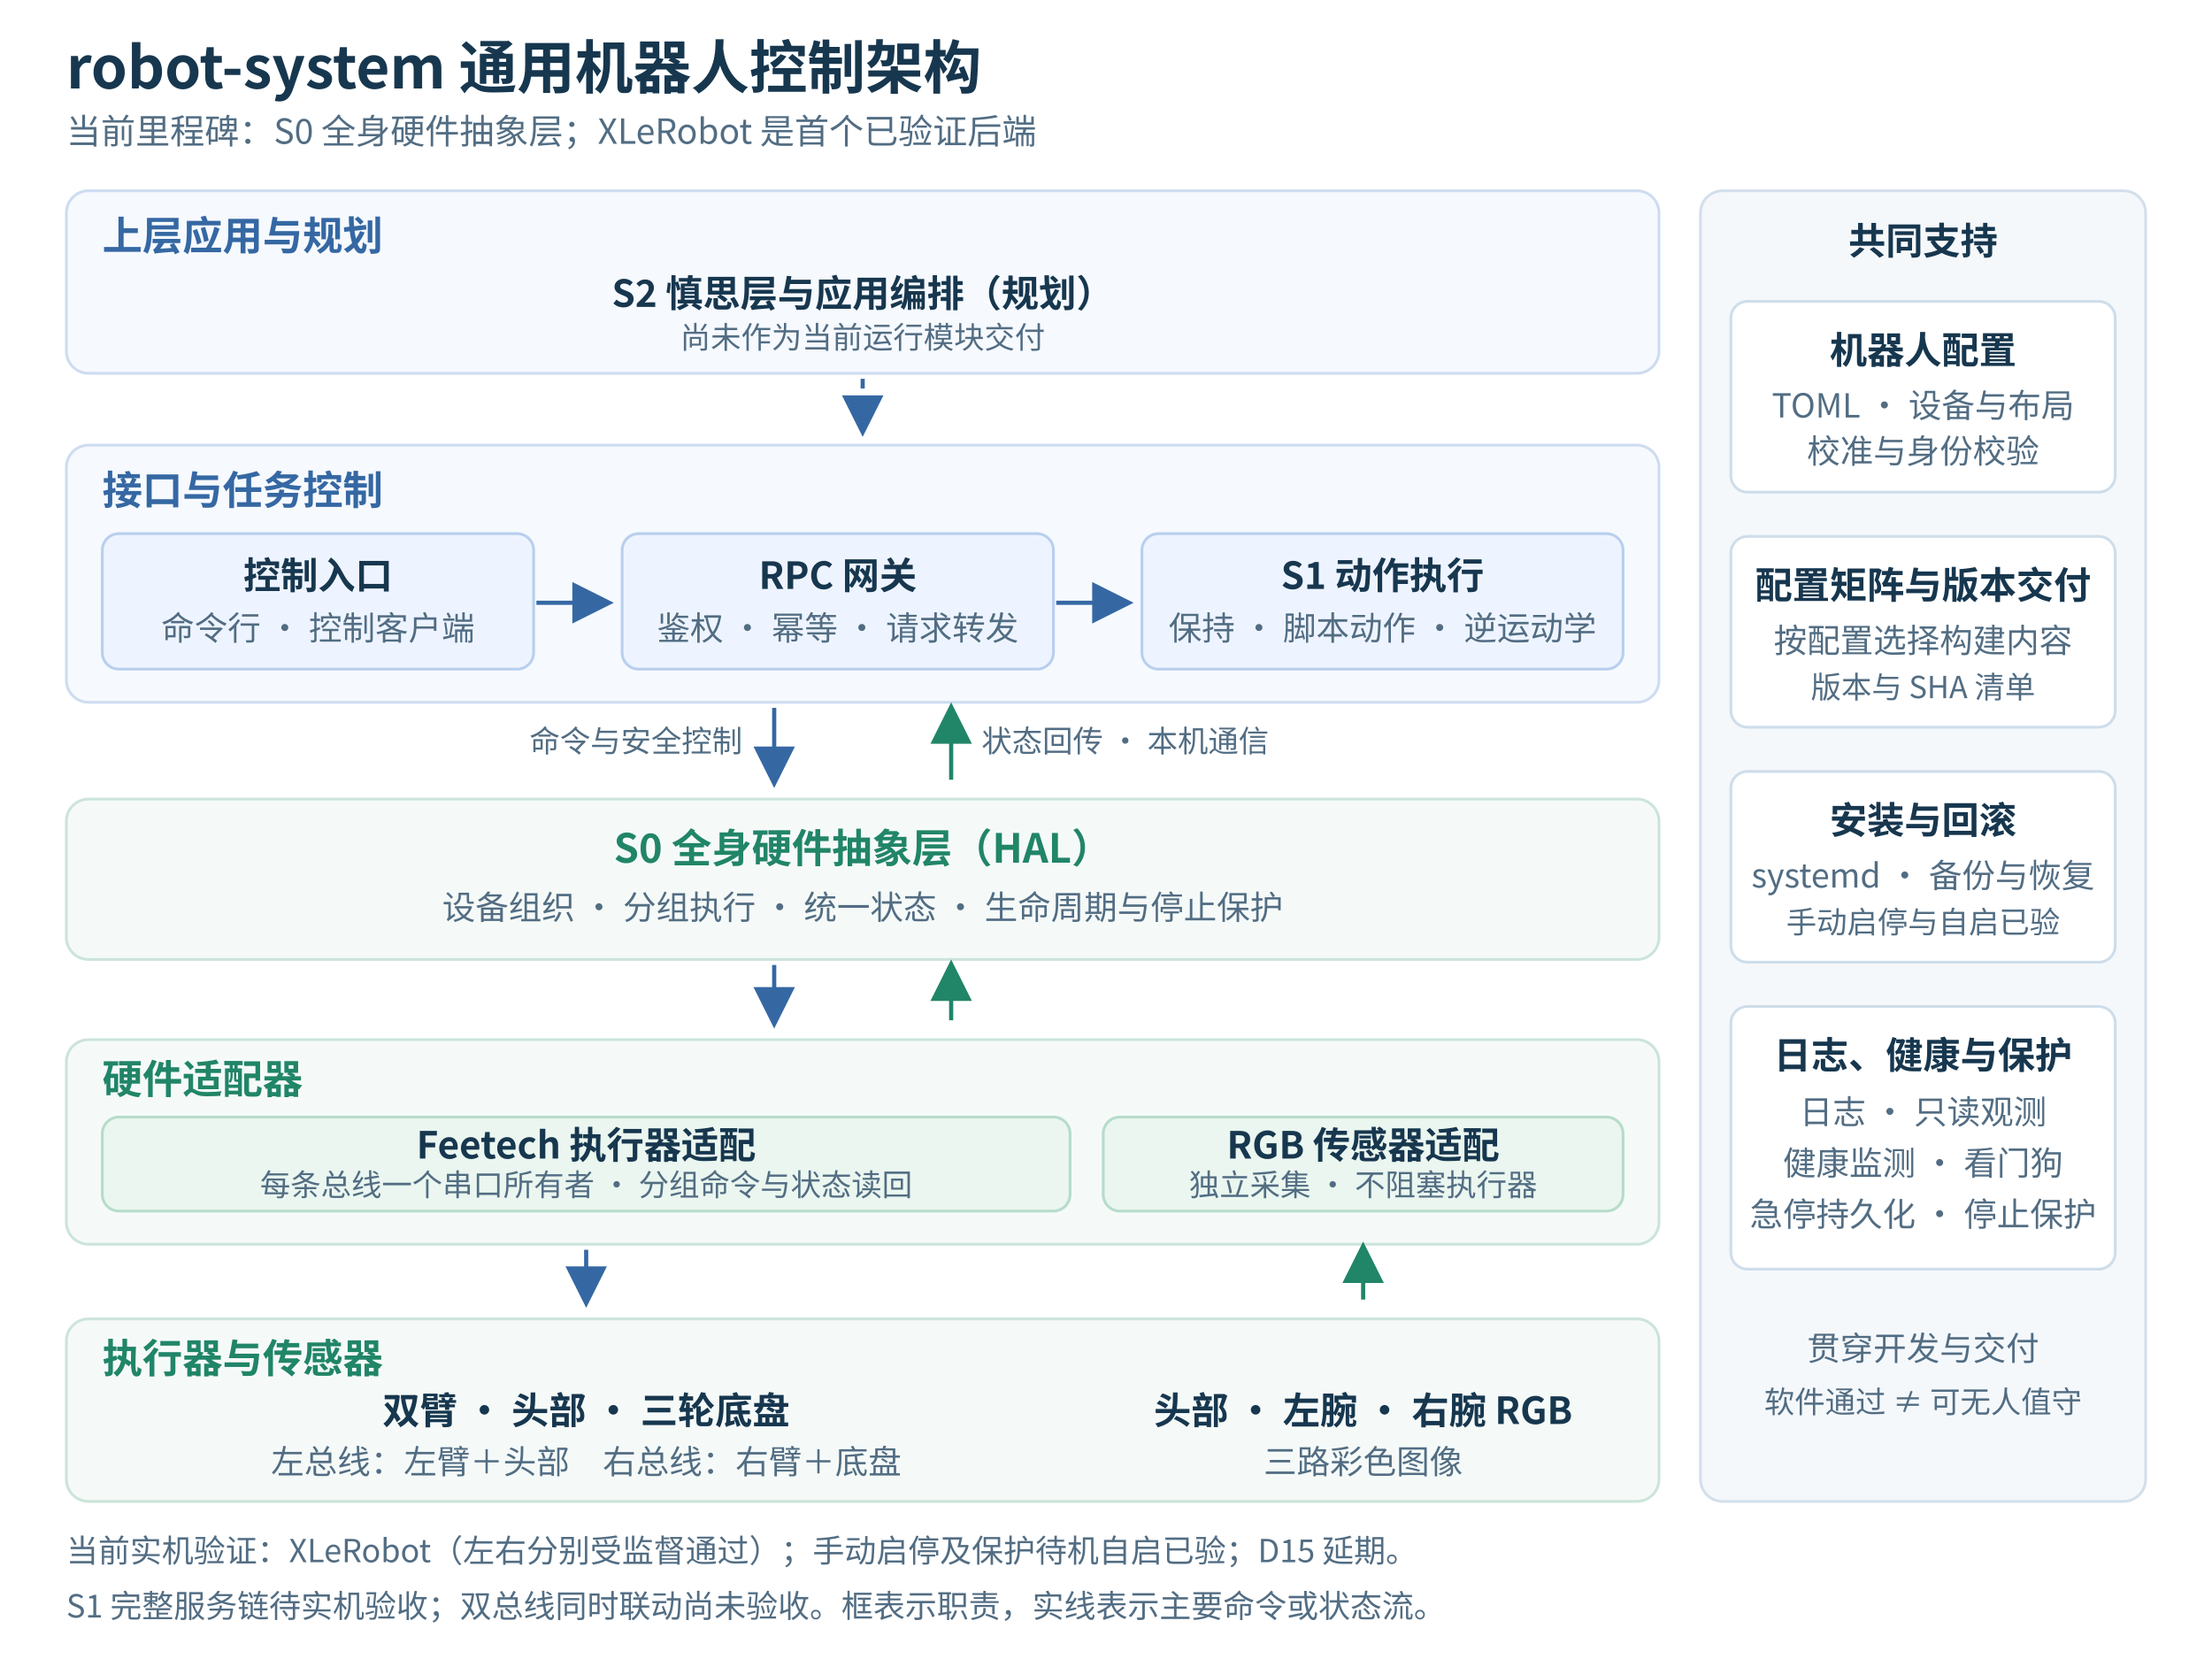
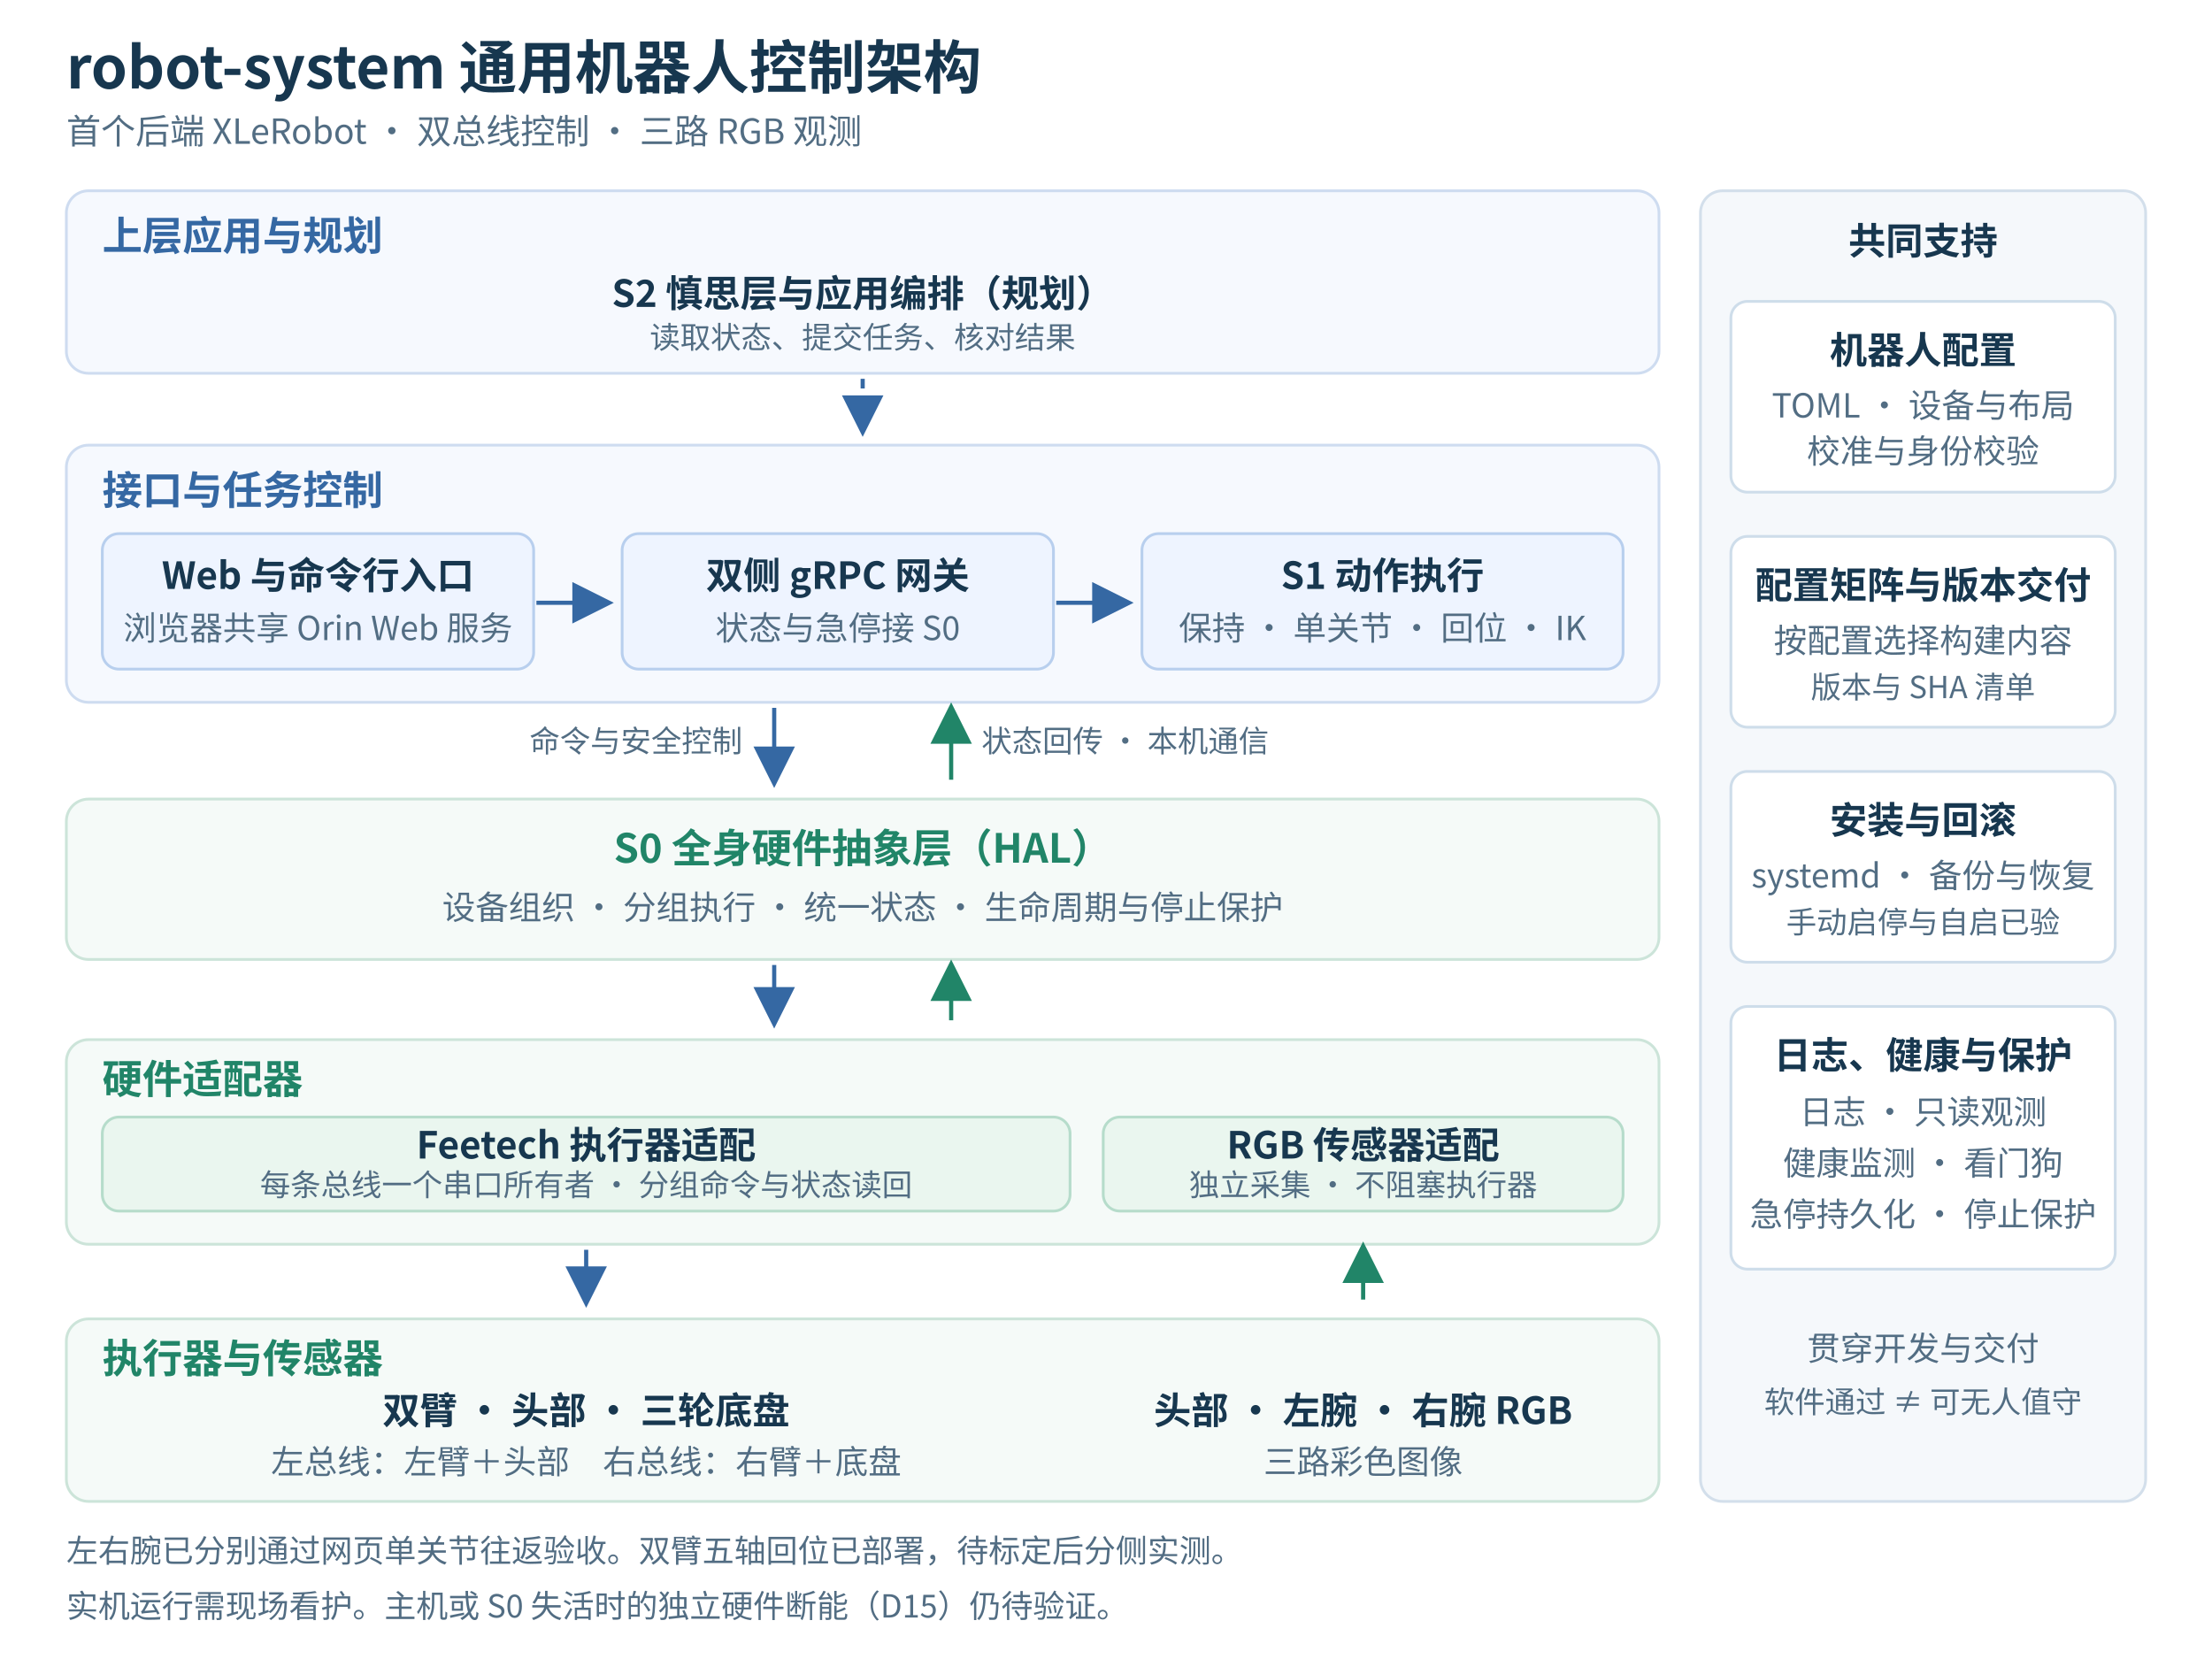
<svg xmlns="http://www.w3.org/2000/svg" width="1600" height="1200" viewBox="0 0 1600 1200" role="img" aria-labelledby="title description">
  <defs>
    <style>
      text { font-family: "PingFang SC", "Microsoft YaHei", "Noto Sans CJK SC", sans-serif; }
      .title { fill: #17374f; font-size: 42px; font-weight: 700; }
      .subtitle { fill: #526d83; font-size: 25px; }
      .layer { fill: #3568a3; font-size: 29px; font-weight: 700; }
      .green-title { fill: #218568; font-size: 29px; font-weight: 700; }
      .box-title { fill: #17374f; font-size: 27px; font-weight: 650; }
      .body { fill: #526d83; font-size: 24px; }
      .small { fill: #526d83; font-size: 22px; }
      .note { fill: #526d83; font-size: 23px; }
      .blue { fill: #f6f9fe; stroke: #cedcf0; stroke-width: 2; }
      .blue-box { fill: #eef4ff; stroke: #b8cfee; stroke-width: 2; }
      .green { fill: #f5faf8; stroke: #cce4d9; stroke-width: 2; }
      .green-box { fill: #eaf6ef; stroke: #b6dccb; stroke-width: 2; }
      .support { fill: #f5f8fb; stroke: #d3dfeb; stroke-width: 2; }
      .support-box { fill: white; stroke: #ceddea; stroke-width: 2; }
      .down { fill: none; stroke: #3568a3; stroke-width: 3; marker-end: url(#arrow-blue); }
      .up { fill: none; stroke: #218568; stroke-width: 3; marker-end: url(#arrow-green); }
    </style>
    <marker id="arrow-blue" markerWidth="10" markerHeight="10" refX="8" refY="5" orient="auto">
      <path d="M0,0 L10,5 L0,10 Z" fill="#3568a3" />
    </marker>
    <marker id="arrow-green" markerWidth="10" markerHeight="10" refX="8" refY="5" orient="auto">
      <path d="M0,0 L10,5 L0,10 Z" fill="#218568" />
    </marker>
  </defs>
  <rect width="1600" height="1200" fill="white" />
  <text x="48" y="64" class="title">robot-system 通用机器人控制架构</text>
-   <text x="48" y="104" class="subtitle">当前里程碑：S0 全身硬件抽象层；XLeRobot 是首个已验证后端</text>
+   <text x="48" y="104" class="subtitle">首个后端 XLeRobot · 双总线控制 · 三路 RGB 观测</text>
  <rect x="48" y="138" width="1152" height="132" rx="16" class="blue" />
  <text x="74" y="181" class="layer">上层应用与规划</text>
  <text x="624" y="222" text-anchor="middle" class="box-title">S2 慎思层与应用编排（规划）</text>
-   <text x="624" y="252" text-anchor="middle" class="small">尚未作为当前运行模块交付</text>
+   <text x="624" y="252" text-anchor="middle" class="small">读取状态、提交任务、核对结果</text>
  <path d="M624 274 V310" class="down" stroke-dasharray="7 6" />
  <rect x="48" y="322" width="1152" height="186" rx="16" class="blue" />
  <text x="74" y="365" class="layer">接口与任务控制</text>
  <rect x="74" y="386" width="312" height="98" rx="12" class="blue-box" />
-   <text x="230" y="426" text-anchor="middle" class="box-title">控制入口</text>
-   <text x="230" y="463" text-anchor="middle" class="body">命令行 · 控制客户端</text>
+   <text x="230" y="426" text-anchor="middle" class="box-title">Web 与命令行入口</text>
+   <text x="230" y="463" text-anchor="middle" class="body">浏览器共享 Orin Web 服务</text>
  <path d="M388 436 H438" class="down" />
  <rect x="450" y="386" width="312" height="98" rx="12" class="blue-box" />
-   <text x="606" y="426" text-anchor="middle" class="box-title">RPC 网关</text>
-   <text x="606" y="463" text-anchor="middle" class="body">鉴权 · 幂等 · 请求转发</text>
+   <text x="606" y="426" text-anchor="middle" class="box-title">双侧 gRPC 网关</text>
+   <text x="606" y="463" text-anchor="middle" class="body">状态与急停接 S0</text>
  <path d="M764 436 H814" class="down" />
  <rect x="826" y="386" width="348" height="98" rx="12" class="blue-box" />
  <text x="1000" y="426" text-anchor="middle" class="box-title">S1 动作执行</text>
-   <text x="1000" y="463" text-anchor="middle" class="body">保持 · 脚本动作 · 逆运动学</text>
+   <text x="1000" y="463" text-anchor="middle" class="body">保持 · 单关节 · 回位 · IK</text>
  <path d="M560 512 V564" class="down" />
  <path d="M688 564 V514" class="up" />
  <text x="537" y="544" text-anchor="end" class="small">命令与安全控制</text>
  <text x="710" y="544" class="small">状态回传 · 本机通信</text>
  <rect x="48" y="578" width="1152" height="116" rx="16" class="green" />
  <text x="624" y="624" text-anchor="middle" class="green-title">S0 全身硬件抽象层（HAL）</text>
  <text x="624" y="665" text-anchor="middle" class="body">设备组织 · 分组执行 · 统一状态 · 生命周期与停止保护</text>
  <path d="M560 698 V738" class="down" />
  <path d="M688 738 V700" class="up" />
  <rect x="48" y="752" width="1152" height="148" rx="16" class="green" />
  <text x="74" y="791" class="green-title">硬件适配器</text>
  <rect x="74" y="808" width="700" height="68" rx="12" class="green-box" />
  <text x="424" y="838" text-anchor="middle" class="box-title">Feetech 执行器适配</text>
  <text x="424" y="865" text-anchor="middle" class="small">每条总线一个串口所有者 · 分组命令与状态读回</text>
  <rect x="798" y="808" width="376" height="68" rx="12" class="green-box" />
  <text x="986" y="838" text-anchor="middle" class="box-title">RGB 传感器适配</text>
  <text x="986" y="865" text-anchor="middle" class="small">独立采集 · 不阻塞执行器</text>
  <path d="M424 904 V940" class="down" />
  <path d="M986 940 V904" class="up" />
  <rect x="48" y="954" width="1152" height="132" rx="16" class="green" />
  <text x="74" y="993" class="green-title">执行器与传感器</text>
  <text x="424" y="1030" text-anchor="middle" class="box-title">双臂 · 头部 · 三轮底盘</text>
  <text x="424" y="1066" text-anchor="middle" class="body">左总线：左臂＋头部　右总线：右臂＋底盘</text>
  <text x="986" y="1030" text-anchor="middle" class="box-title">头部 · 左腕 · 右腕 RGB</text>
  <text x="986" y="1066" text-anchor="middle" class="body">三路彩色图像</text>
  <rect x="1230" y="138" width="322" height="948" rx="16" class="support" />
  <text x="1391" y="184" text-anchor="middle" class="box-title">共同支持</text>
  <rect x="1252" y="218" width="278" height="138" rx="12" class="support-box" />
  <text x="1391" y="263" text-anchor="middle" class="box-title">机器人配置</text>
  <text x="1391" y="302" text-anchor="middle" class="body">TOML · 设备与布局</text>
  <text x="1391" y="335" text-anchor="middle" class="body">校准与身份校验</text>
  <rect x="1252" y="388" width="278" height="138" rx="12" class="support-box" />
  <text x="1391" y="433" text-anchor="middle" class="box-title">配置矩阵与版本交付</text>
  <text x="1391" y="472" text-anchor="middle" class="body">按配置选择构建内容</text>
  <text x="1391" y="505" text-anchor="middle" class="small">版本与 SHA 清单</text>
  <rect x="1252" y="558" width="278" height="138" rx="12" class="support-box" />
  <text x="1391" y="603" text-anchor="middle" class="box-title">安装与回滚</text>
  <text x="1391" y="642" text-anchor="middle" class="body">systemd · 备份与恢复</text>
  <text x="1391" y="675" text-anchor="middle" class="small">手动启停与自启已验</text>
  <rect x="1252" y="728" width="278" height="190" rx="12" class="support-box" />
  <text x="1391" y="773" text-anchor="middle" class="box-title">日志、健康与保护</text>
  <text x="1391" y="813" text-anchor="middle" class="body">日志 · 只读观测</text>
  <text x="1391" y="850" text-anchor="middle" class="body">健康监测 · 看门狗</text>
  <text x="1391" y="887" text-anchor="middle" class="body">急停持久化 · 停止保护</text>
  <text x="1391" y="984" text-anchor="middle" class="body">贯穿开发与交付</text>
  <text x="1391" y="1022" text-anchor="middle" class="small">软件通过 ≠ 可无人值守</text>
-   <text x="48" y="1130" class="note">当前实机验证：XLeRobot（左右分别受监督通过）；手动启停及保护待机自启已验；D15 延期。</text>
-   <text x="48" y="1170" class="note">S1 完整服务链待实机验收；双总线同时联动尚未验收。框表示职责，实线表示主要命令或状态流。</text>
+   <text x="48" y="1130" class="note">左右腕已分别通过网页单关节往返验收。双臂五轴回位已部署，待标定后分侧实测。</text>
+   <text x="48" y="1170" class="note">实机运行需现场看护。主机或 S0 失活时的独立硬件断能（D15）仍待验证。</text>
</svg>
